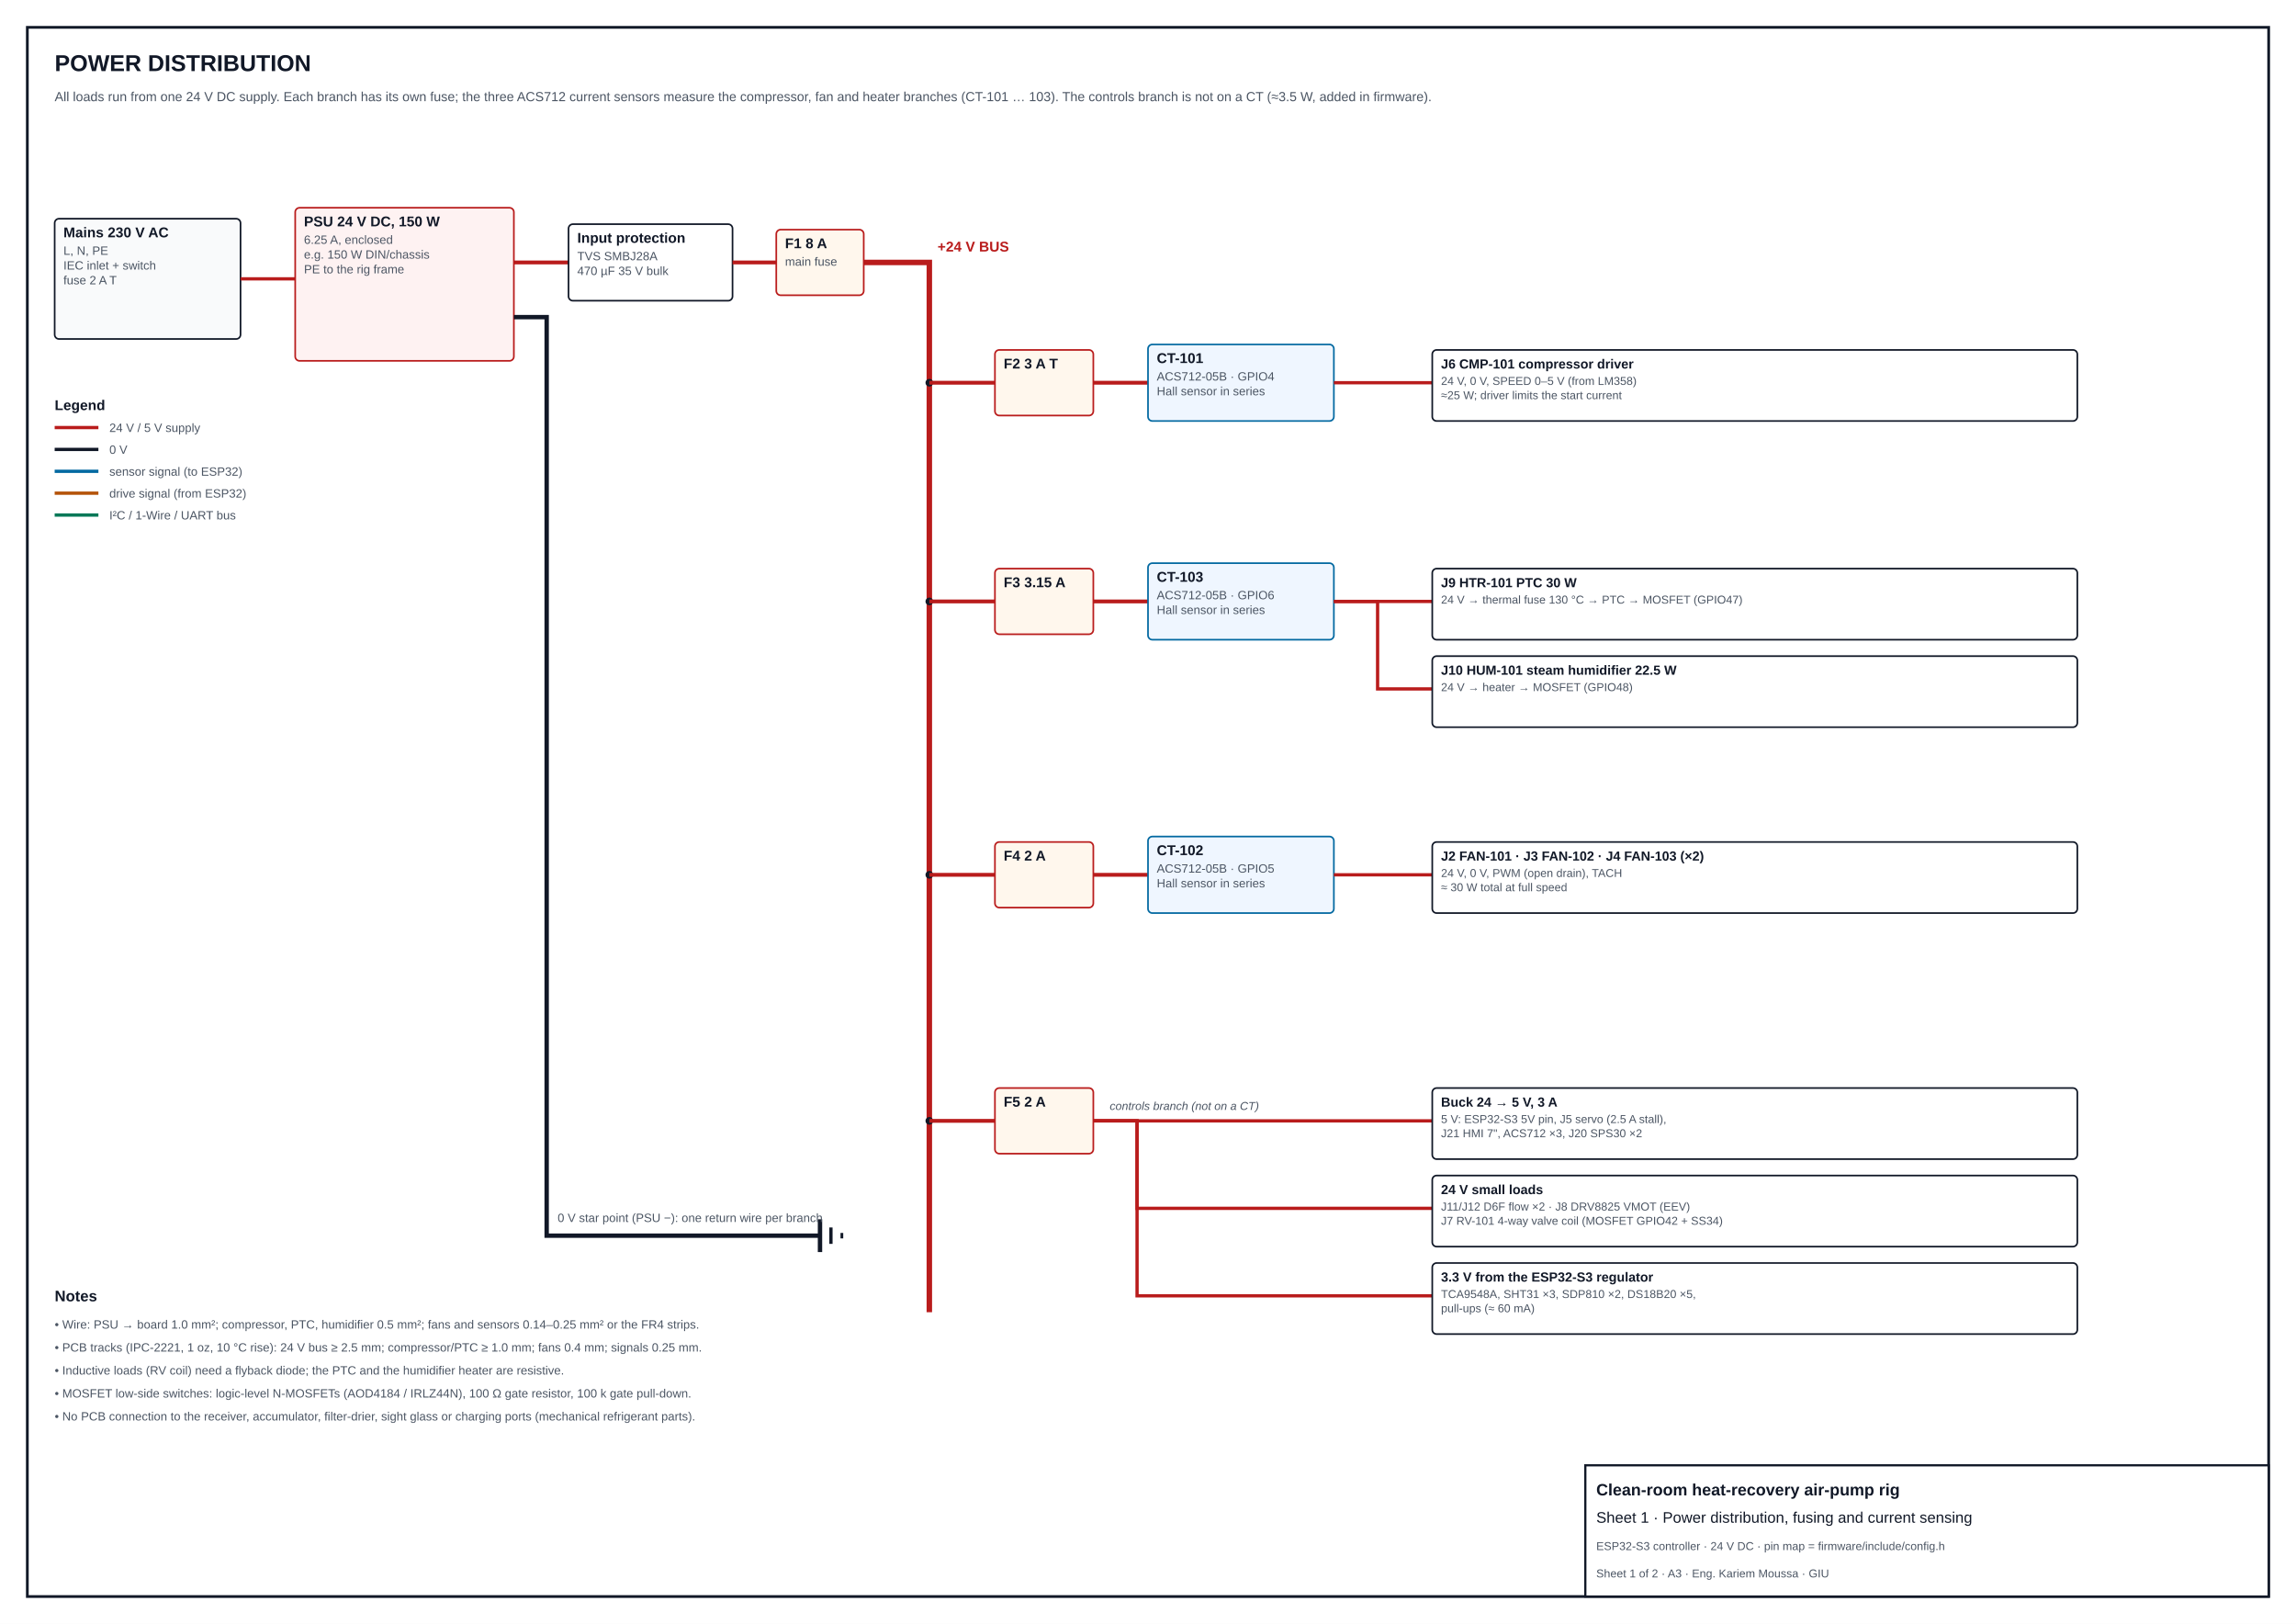
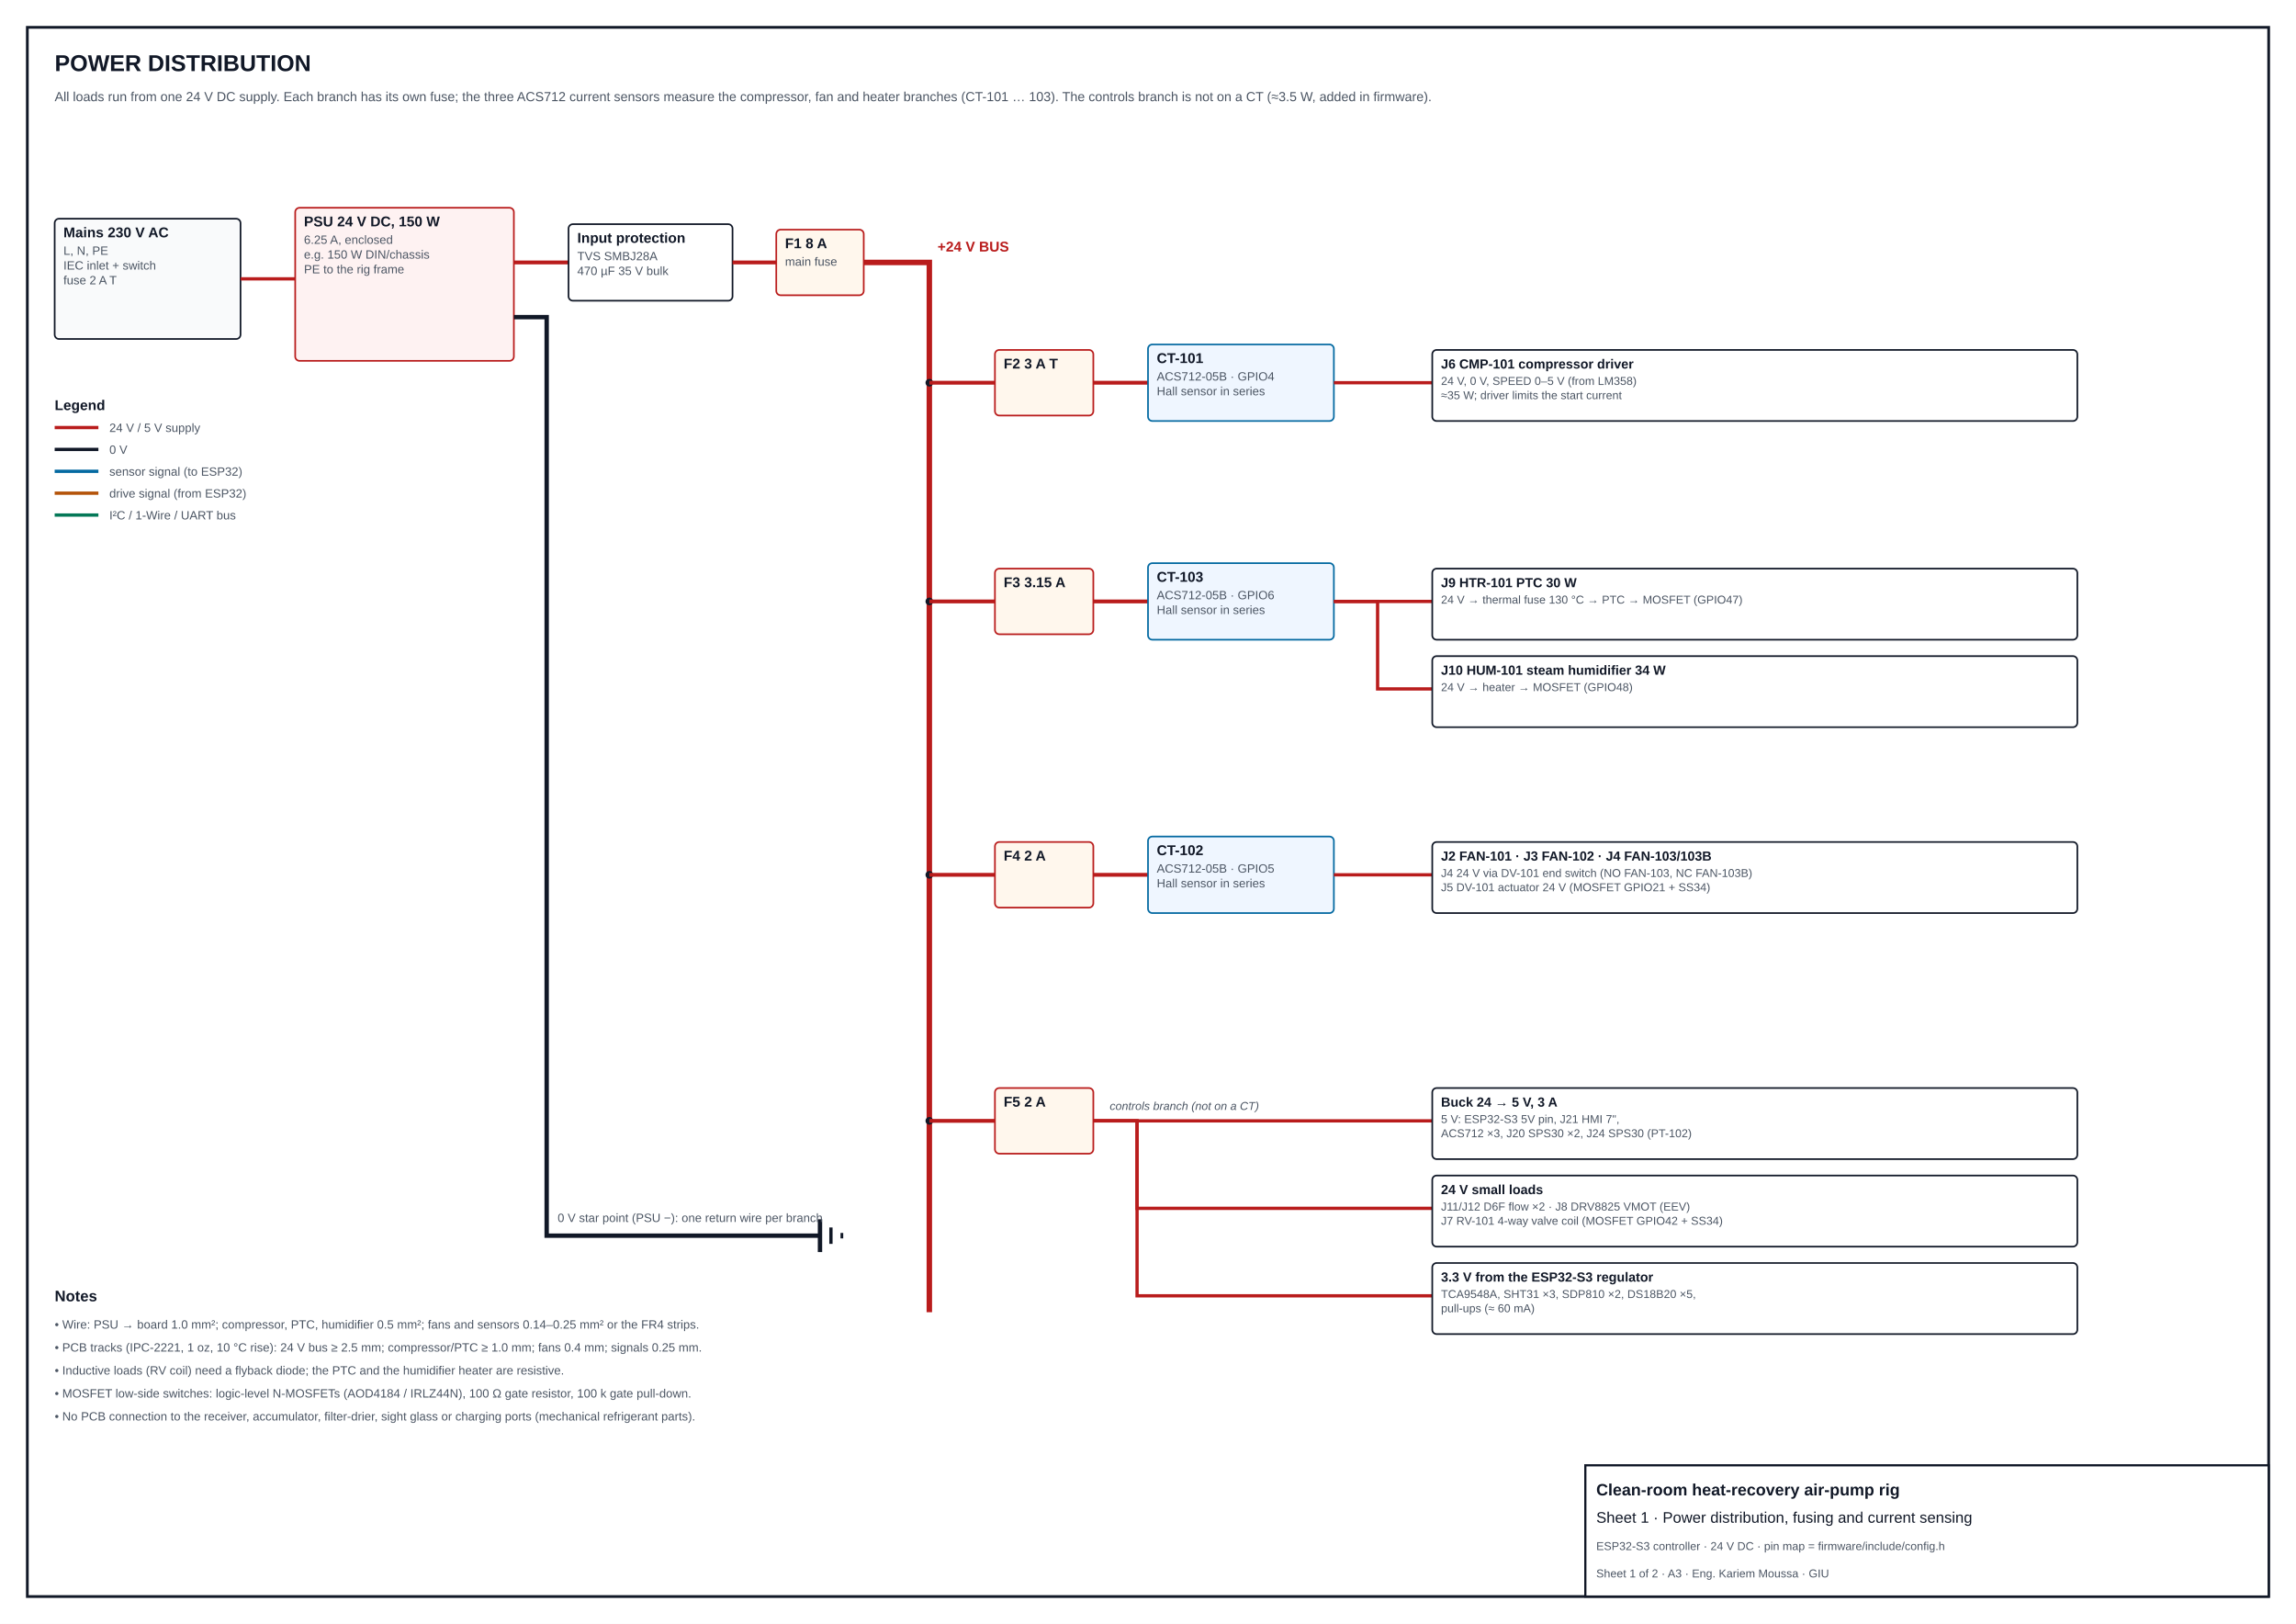
<svg xmlns="http://www.w3.org/2000/svg" width="420mm" height="297mm" viewBox="0 0 420 297" font-family="IBM Plex Sans, Arial, Helvetica, sans-serif">
  <rect width="420" height="297" fill="#ffffff" />
  <rect x="5" y="5" width="410" height="287" fill="none" stroke="#111827" stroke-width="0.5" />
  <rect x="290" y="268" width="125" height="24" fill="#ffffff" stroke="#111827" stroke-width="0.4" />
  <text x="292.00" y="273.50" font-size="3.0" fill="#111827" text-anchor="start" font-weight="bold">Clean-room heat-recovery air-pump rig</text>
  <text x="292.00" y="278.50" font-size="2.8" fill="#111827" text-anchor="start" font-weight="normal">Sheet 1 · Power distribution, fusing and current sensing</text>
  <text x="292.00" y="283.50" font-size="2.1" fill="#4b5563" text-anchor="start" font-weight="normal">ESP32-S3 controller · 24 V DC · pin map = firmware/include/config.h</text>
  <text x="292.00" y="288.50" font-size="2.1" fill="#4b5563" text-anchor="start" font-weight="normal">Sheet 1 of 2 · A3 · Eng. Kariem Moussa · GIU</text>
  <text x="10.00" y="13.00" font-size="4.2" fill="#111827" text-anchor="start" font-weight="bold">POWER DISTRIBUTION</text>
  <text x="10.00" y="18.50" font-size="2.4" fill="#4b5563" text-anchor="start" font-weight="normal">All loads run from one 24 V DC supply. Each branch has its own fuse; the three ACS712 current sensors measure the compressor, fan and heater branches (CT-101 … 103). The controls branch is not on a CT (≈3.5 W, added in firmware).</text>
  <rect x="10.00" y="40.00" width="34.00" height="22.00" rx="0.8" fill="#f9fafb" stroke="#111827" stroke-width="0.3" />
  <text x="11.60" y="43.40" font-size="2.6" fill="#111827" text-anchor="start" font-weight="bold">Mains 230 V AC</text>
  <text x="11.60" y="46.60" font-size="2.2" fill="#4b5563" text-anchor="start" font-weight="normal">L, N, PE</text>
  <text x="11.60" y="49.30" font-size="2.2" fill="#4b5563" text-anchor="start" font-weight="normal">IEC inlet + switch</text>
  <text x="11.60" y="52.00" font-size="2.2" fill="#4b5563" text-anchor="start" font-weight="normal">fuse 2 A T</text>
  <polyline points="44.00,51.00 54.00,51.00" fill="none" stroke="#b91c1c" stroke-width="0.6" />
  <rect x="54.00" y="38.00" width="40.00" height="28.00" rx="0.8" fill="#fef2f2" stroke="#b91c1c" stroke-width="0.3" />
  <text x="55.60" y="41.40" font-size="2.6" fill="#111827" text-anchor="start" font-weight="bold">PSU 24 V DC, 150 W</text>
  <text x="55.60" y="44.60" font-size="2.2" fill="#4b5563" text-anchor="start" font-weight="normal">6.25 A, enclosed</text>
  <text x="55.60" y="47.30" font-size="2.2" fill="#4b5563" text-anchor="start" font-weight="normal">e.g. 150 W DIN/chassis</text>
  <text x="55.60" y="50.00" font-size="2.2" fill="#4b5563" text-anchor="start" font-weight="normal">PE to the rig frame</text>
  <polyline points="94.00,48.00 104.00,48.00" fill="none" stroke="#b91c1c" stroke-width="0.7" />
  <rect x="104.00" y="41.00" width="30.00" height="14.00" rx="0.8" fill="#ffffff" stroke="#111827" stroke-width="0.3" />
  <text x="105.60" y="44.40" font-size="2.6" fill="#111827" text-anchor="start" font-weight="bold">Input protection</text>
  <text x="105.60" y="47.60" font-size="2.2" fill="#4b5563" text-anchor="start" font-weight="normal">TVS SMBJ28A</text>
  <text x="105.60" y="50.30" font-size="2.2" fill="#4b5563" text-anchor="start" font-weight="normal">470 µF 35 V bulk</text>
  <polyline points="134.00,48.00 142.00,48.00" fill="none" stroke="#b91c1c" stroke-width="0.7" />
  <rect x="142.00" y="42.00" width="16.00" height="12.00" rx="0.8" fill="#fff7ed" stroke="#b91c1c" stroke-width="0.3" />
  <text x="143.60" y="45.40" font-size="2.6" fill="#111827" text-anchor="start" font-weight="bold">F1 8 A</text>
  <text x="143.60" y="48.60" font-size="2.2" fill="#4b5563" text-anchor="start" font-weight="normal">main fuse</text>
  <polyline points="158.00,48.00 170.00,48.00 170.00,240.00" fill="none" stroke="#b91c1c" stroke-width="1.0" />
  <text x="171.50" y="46.00" font-size="2.6" fill="#b91c1c" text-anchor="start" font-weight="bold">+24 V BUS</text>
  <polyline points="94.00,58.00 100.00,58.00 100.00,226.00 150.00,226.00" fill="none" stroke="#111827" stroke-width="0.8" />
  <polyline points="150.00,223.00 150.00,229.00" fill="none" stroke="#111827" stroke-width="0.8" />
  <polyline points="152.00,224.50 152.00,227.50" fill="none" stroke="#111827" stroke-width="0.6" />
  <polyline points="154.00,225.50 154.00,226.50" fill="none" stroke="#111827" stroke-width="0.5" />
  <text x="102.00" y="223.50" font-size="2.2" fill="#4b5563" text-anchor="start" font-weight="normal">0 V star point (PSU −): one return wire per branch</text>
  <circle cx="170.00" cy="70.00" r="0.7" fill="#111827" />
  <polyline points="170.00,70.00 182.00,70.00" fill="none" stroke="#b91c1c" stroke-width="0.7" />
  <rect x="182.00" y="64.00" width="18.00" height="12.00" rx="0.8" fill="#fff7ed" stroke="#b91c1c" stroke-width="0.3" />
  <text x="183.60" y="67.40" font-size="2.6" fill="#111827" text-anchor="start" font-weight="bold">F2 3 A T</text>
  <polyline points="200.00,70.00 210.00,70.00" fill="none" stroke="#b91c1c" stroke-width="0.7" />
  <rect x="210.00" y="63.00" width="34.00" height="14.00" rx="0.8" fill="#eff6ff" stroke="#0369a1" stroke-width="0.3" />
  <text x="211.60" y="66.40" font-size="2.6" fill="#111827" text-anchor="start" font-weight="bold">CT-101</text>
  <text x="211.60" y="69.60" font-size="2.2" fill="#4b5563" text-anchor="start" font-weight="normal">ACS712-05B · GPIO4</text>
  <text x="211.60" y="72.30" font-size="2.2" fill="#4b5563" text-anchor="start" font-weight="normal">Hall sensor in series</text>
  <polyline points="244.00,70.00 252.00,70.00 252.00,70.00 262.00,70.00" fill="none" stroke="#b91c1c" stroke-width="0.6" />
  <rect x="262.00" y="64.00" width="118.00" height="13.00" rx="0.8" fill="#ffffff" stroke="#111827" stroke-width="0.3" />
  <text x="263.60" y="67.40" font-size="2.4" fill="#111827" text-anchor="start" font-weight="bold">J6 CMP-101 compressor driver</text>
  <text x="263.60" y="70.40" font-size="2.1" fill="#4b5563" text-anchor="start" font-weight="normal">24 V, 0 V, SPEED 0–5 V (from LM358)</text>
-   <text x="263.60" y="73.00" font-size="2.1" fill="#4b5563" text-anchor="start" font-weight="normal">≈25 W; driver limits the start current</text>
+   <text x="263.60" y="73.00" font-size="2.1" fill="#4b5563" text-anchor="start" font-weight="normal">≈35 W; driver limits the start current</text>
  <circle cx="170.00" cy="110.00" r="0.7" fill="#111827" />
  <polyline points="170.00,110.00 182.00,110.00" fill="none" stroke="#b91c1c" stroke-width="0.7" />
  <rect x="182.00" y="104.00" width="18.00" height="12.00" rx="0.8" fill="#fff7ed" stroke="#b91c1c" stroke-width="0.3" />
  <text x="183.60" y="107.40" font-size="2.6" fill="#111827" text-anchor="start" font-weight="bold">F3 3.15 A</text>
  <polyline points="200.00,110.00 210.00,110.00" fill="none" stroke="#b91c1c" stroke-width="0.7" />
  <rect x="210.00" y="103.00" width="34.00" height="14.00" rx="0.8" fill="#eff6ff" stroke="#0369a1" stroke-width="0.3" />
  <text x="211.60" y="106.40" font-size="2.6" fill="#111827" text-anchor="start" font-weight="bold">CT-103</text>
  <text x="211.60" y="109.60" font-size="2.2" fill="#4b5563" text-anchor="start" font-weight="normal">ACS712-05B · GPIO6</text>
  <text x="211.60" y="112.30" font-size="2.2" fill="#4b5563" text-anchor="start" font-weight="normal">Hall sensor in series</text>
  <polyline points="244.00,110.00 252.00,110.00 252.00,110.00 262.00,110.00" fill="none" stroke="#b91c1c" stroke-width="0.6" />
  <rect x="262.00" y="104.00" width="118.00" height="13.00" rx="0.8" fill="#ffffff" stroke="#111827" stroke-width="0.3" />
  <text x="263.60" y="107.40" font-size="2.4" fill="#111827" text-anchor="start" font-weight="bold">J9 HTR-101 PTC 30 W</text>
  <text x="263.60" y="110.40" font-size="2.1" fill="#4b5563" text-anchor="start" font-weight="normal">24 V → thermal fuse 130 °C → PTC → MOSFET (GPIO47)</text>
  <polyline points="244.00,110.00 252.00,110.00 252.00,126.00 262.00,126.00" fill="none" stroke="#b91c1c" stroke-width="0.6" />
  <rect x="262.00" y="120.00" width="118.00" height="13.00" rx="0.8" fill="#ffffff" stroke="#111827" stroke-width="0.3" />
-   <text x="263.60" y="123.40" font-size="2.4" fill="#111827" text-anchor="start" font-weight="bold">J10 HUM-101 steam humidifier 22.5 W</text>
+   <text x="263.60" y="123.40" font-size="2.4" fill="#111827" text-anchor="start" font-weight="bold">J10 HUM-101 steam humidifier 34 W</text>
  <text x="263.60" y="126.40" font-size="2.1" fill="#4b5563" text-anchor="start" font-weight="normal">24 V → heater → MOSFET (GPIO48)</text>
  <circle cx="170.00" cy="160.00" r="0.7" fill="#111827" />
  <polyline points="170.00,160.00 182.00,160.00" fill="none" stroke="#b91c1c" stroke-width="0.7" />
  <rect x="182.00" y="154.00" width="18.00" height="12.00" rx="0.8" fill="#fff7ed" stroke="#b91c1c" stroke-width="0.3" />
  <text x="183.60" y="157.40" font-size="2.6" fill="#111827" text-anchor="start" font-weight="bold">F4 2 A</text>
  <polyline points="200.00,160.00 210.00,160.00" fill="none" stroke="#b91c1c" stroke-width="0.7" />
  <rect x="210.00" y="153.00" width="34.00" height="14.00" rx="0.8" fill="#eff6ff" stroke="#0369a1" stroke-width="0.3" />
  <text x="211.60" y="156.40" font-size="2.6" fill="#111827" text-anchor="start" font-weight="bold">CT-102</text>
  <text x="211.60" y="159.60" font-size="2.2" fill="#4b5563" text-anchor="start" font-weight="normal">ACS712-05B · GPIO5</text>
  <text x="211.60" y="162.30" font-size="2.2" fill="#4b5563" text-anchor="start" font-weight="normal">Hall sensor in series</text>
  <polyline points="244.00,160.00 252.00,160.00 252.00,160.00 262.00,160.00" fill="none" stroke="#b91c1c" stroke-width="0.6" />
  <rect x="262.00" y="154.00" width="118.00" height="13.00" rx="0.8" fill="#ffffff" stroke="#111827" stroke-width="0.3" />
-   <text x="263.60" y="157.40" font-size="2.4" fill="#111827" text-anchor="start" font-weight="bold">J2 FAN-101 · J3 FAN-102 · J4 FAN-103 (×2)</text>
-   <text x="263.60" y="160.40" font-size="2.1" fill="#4b5563" text-anchor="start" font-weight="normal">24 V, 0 V, PWM (open drain), TACH</text>
-   <text x="263.60" y="163.00" font-size="2.1" fill="#4b5563" text-anchor="start" font-weight="normal">≈ 30 W total at full speed</text>
+   <text x="263.60" y="157.40" font-size="2.4" fill="#111827" text-anchor="start" font-weight="bold">J2 FAN-101 · J3 FAN-102 · J4 FAN-103/103B</text>
+   <text x="263.60" y="160.40" font-size="2.1" fill="#4b5563" text-anchor="start" font-weight="normal">J4 24 V via DV-101 end switch (NO FAN-103, NC FAN-103B)</text>
+   <text x="263.60" y="163.00" font-size="2.1" fill="#4b5563" text-anchor="start" font-weight="normal">J5 DV-101 actuator 24 V (MOSFET GPIO21 + SS34)</text>
  <circle cx="170.00" cy="205.00" r="0.7" fill="#111827" />
  <polyline points="170.00,205.00 182.00,205.00" fill="none" stroke="#b91c1c" stroke-width="0.7" />
  <rect x="182.00" y="199.00" width="18.00" height="12.00" rx="0.8" fill="#fff7ed" stroke="#b91c1c" stroke-width="0.3" />
  <text x="183.60" y="202.40" font-size="2.6" fill="#111827" text-anchor="start" font-weight="bold">F5 2 A</text>
  <text x="203.00" y="203.00" font-size="2.1" fill="#4b5563" text-anchor="start" font-weight="normal" font-style="italic">controls branch (not on a CT)</text>
  <polyline points="200.00,205.00 208.00,205.00 208.00,205.00 262.00,205.00" fill="none" stroke="#b91c1c" stroke-width="0.6" />
  <rect x="262.00" y="199.00" width="118.00" height="13.00" rx="0.8" fill="#ffffff" stroke="#111827" stroke-width="0.3" />
  <text x="263.60" y="202.40" font-size="2.4" fill="#111827" text-anchor="start" font-weight="bold">Buck 24 → 5 V, 3 A</text>
-   <text x="263.60" y="205.40" font-size="2.1" fill="#4b5563" text-anchor="start" font-weight="normal">5 V: ESP32-S3 5V pin, J5 servo (2.5 A stall),</text>
-   <text x="263.60" y="208.00" font-size="2.1" fill="#4b5563" text-anchor="start" font-weight="normal">J21 HMI 7", ACS712 ×3, J20 SPS30 ×2</text>
+   <text x="263.60" y="205.40" font-size="2.1" fill="#4b5563" text-anchor="start" font-weight="normal">5 V: ESP32-S3 5V pin, J21 HMI 7",</text>
+   <text x="263.60" y="208.00" font-size="2.1" fill="#4b5563" text-anchor="start" font-weight="normal">ACS712 ×3, J20 SPS30 ×2, J24 SPS30 (PT-102)</text>
  <polyline points="200.00,205.00 208.00,205.00 208.00,221.00 262.00,221.00" fill="none" stroke="#b91c1c" stroke-width="0.6" />
  <rect x="262.00" y="215.00" width="118.00" height="13.00" rx="0.8" fill="#ffffff" stroke="#111827" stroke-width="0.3" />
  <text x="263.60" y="218.40" font-size="2.4" fill="#111827" text-anchor="start" font-weight="bold">24 V small loads</text>
  <text x="263.60" y="221.40" font-size="2.1" fill="#4b5563" text-anchor="start" font-weight="normal">J11/J12 D6F flow ×2 · J8 DRV8825 VMOT (EEV)</text>
  <text x="263.60" y="224.00" font-size="2.1" fill="#4b5563" text-anchor="start" font-weight="normal">J7 RV-101 4-way valve coil (MOSFET GPIO42 + SS34)</text>
  <polyline points="200.00,205.00 208.00,205.00 208.00,237.00 262.00,237.00" fill="none" stroke="#b91c1c" stroke-width="0.6" />
  <rect x="262.00" y="231.00" width="118.00" height="13.00" rx="0.8" fill="#ffffff" stroke="#111827" stroke-width="0.3" />
  <text x="263.60" y="234.40" font-size="2.4" fill="#111827" text-anchor="start" font-weight="bold">3.3 V from the ESP32-S3 regulator</text>
  <text x="263.60" y="237.40" font-size="2.1" fill="#4b5563" text-anchor="start" font-weight="normal">TCA9548A, SHT31 ×3, SDP810 ×2, DS18B20 ×5,</text>
  <text x="263.60" y="240.00" font-size="2.1" fill="#4b5563" text-anchor="start" font-weight="normal">pull-ups (≈ 60 mA)</text>
  <text x="10.00" y="238.00" font-size="2.8" fill="#111827" text-anchor="start" font-weight="bold">Notes</text>
  <text x="10.00" y="243.00" font-size="2.2" fill="#4b5563" text-anchor="start" font-weight="normal">• Wire: PSU → board 1.0 mm²; compressor, PTC, humidifier 0.5 mm²; fans and sensors 0.14–0.25 mm² or the FR4 strips.</text>
  <text x="10.00" y="247.20" font-size="2.2" fill="#4b5563" text-anchor="start" font-weight="normal">• PCB tracks (IPC-2221, 1 oz, 10 °C rise): 24 V bus ≥ 2.5 mm; compressor/PTC ≥ 1.0 mm; fans 0.4 mm; signals 0.25 mm.</text>
  <text x="10.00" y="251.40" font-size="2.2" fill="#4b5563" text-anchor="start" font-weight="normal">• Inductive loads (RV coil) need a flyback diode; the PTC and the humidifier heater are resistive.</text>
  <text x="10.00" y="255.60" font-size="2.2" fill="#4b5563" text-anchor="start" font-weight="normal">• MOSFET low-side switches: logic-level N-MOSFETs (AOD4184 / IRLZ44N), 100 Ω gate resistor, 100 k gate pull-down.</text>
  <text x="10.00" y="259.80" font-size="2.2" fill="#4b5563" text-anchor="start" font-weight="normal">• No PCB connection to the receiver, accumulator, filter-drier, sight glass or charging ports (mechanical refrigerant parts).</text>
  <text x="10.00" y="75.00" font-size="2.6" fill="#111827" text-anchor="start" font-weight="bold">Legend</text>
  <polyline points="10.00,78.20 18.00,78.20" fill="none" stroke="#b91c1c" stroke-width="0.6" />
  <text x="20.00" y="79.00" font-size="2.2" fill="#4b5563" text-anchor="start" font-weight="normal">24 V / 5 V supply</text>
  <polyline points="10.00,82.20 18.00,82.20" fill="none" stroke="#111827" stroke-width="0.6" />
  <text x="20.00" y="83.00" font-size="2.2" fill="#4b5563" text-anchor="start" font-weight="normal">0 V</text>
  <polyline points="10.00,86.20 18.00,86.20" fill="none" stroke="#0369a1" stroke-width="0.6" />
  <text x="20.00" y="87.00" font-size="2.2" fill="#4b5563" text-anchor="start" font-weight="normal">sensor signal (to ESP32)</text>
  <polyline points="10.00,90.20 18.00,90.20" fill="none" stroke="#b45309" stroke-width="0.6" />
  <text x="20.00" y="91.00" font-size="2.2" fill="#4b5563" text-anchor="start" font-weight="normal">drive signal (from ESP32)</text>
  <polyline points="10.00,94.20 18.00,94.20" fill="none" stroke="#047857" stroke-width="0.6" />
  <text x="20.00" y="95.00" font-size="2.2" fill="#4b5563" text-anchor="start" font-weight="normal">I²C / 1-Wire / UART bus</text>
</svg>
